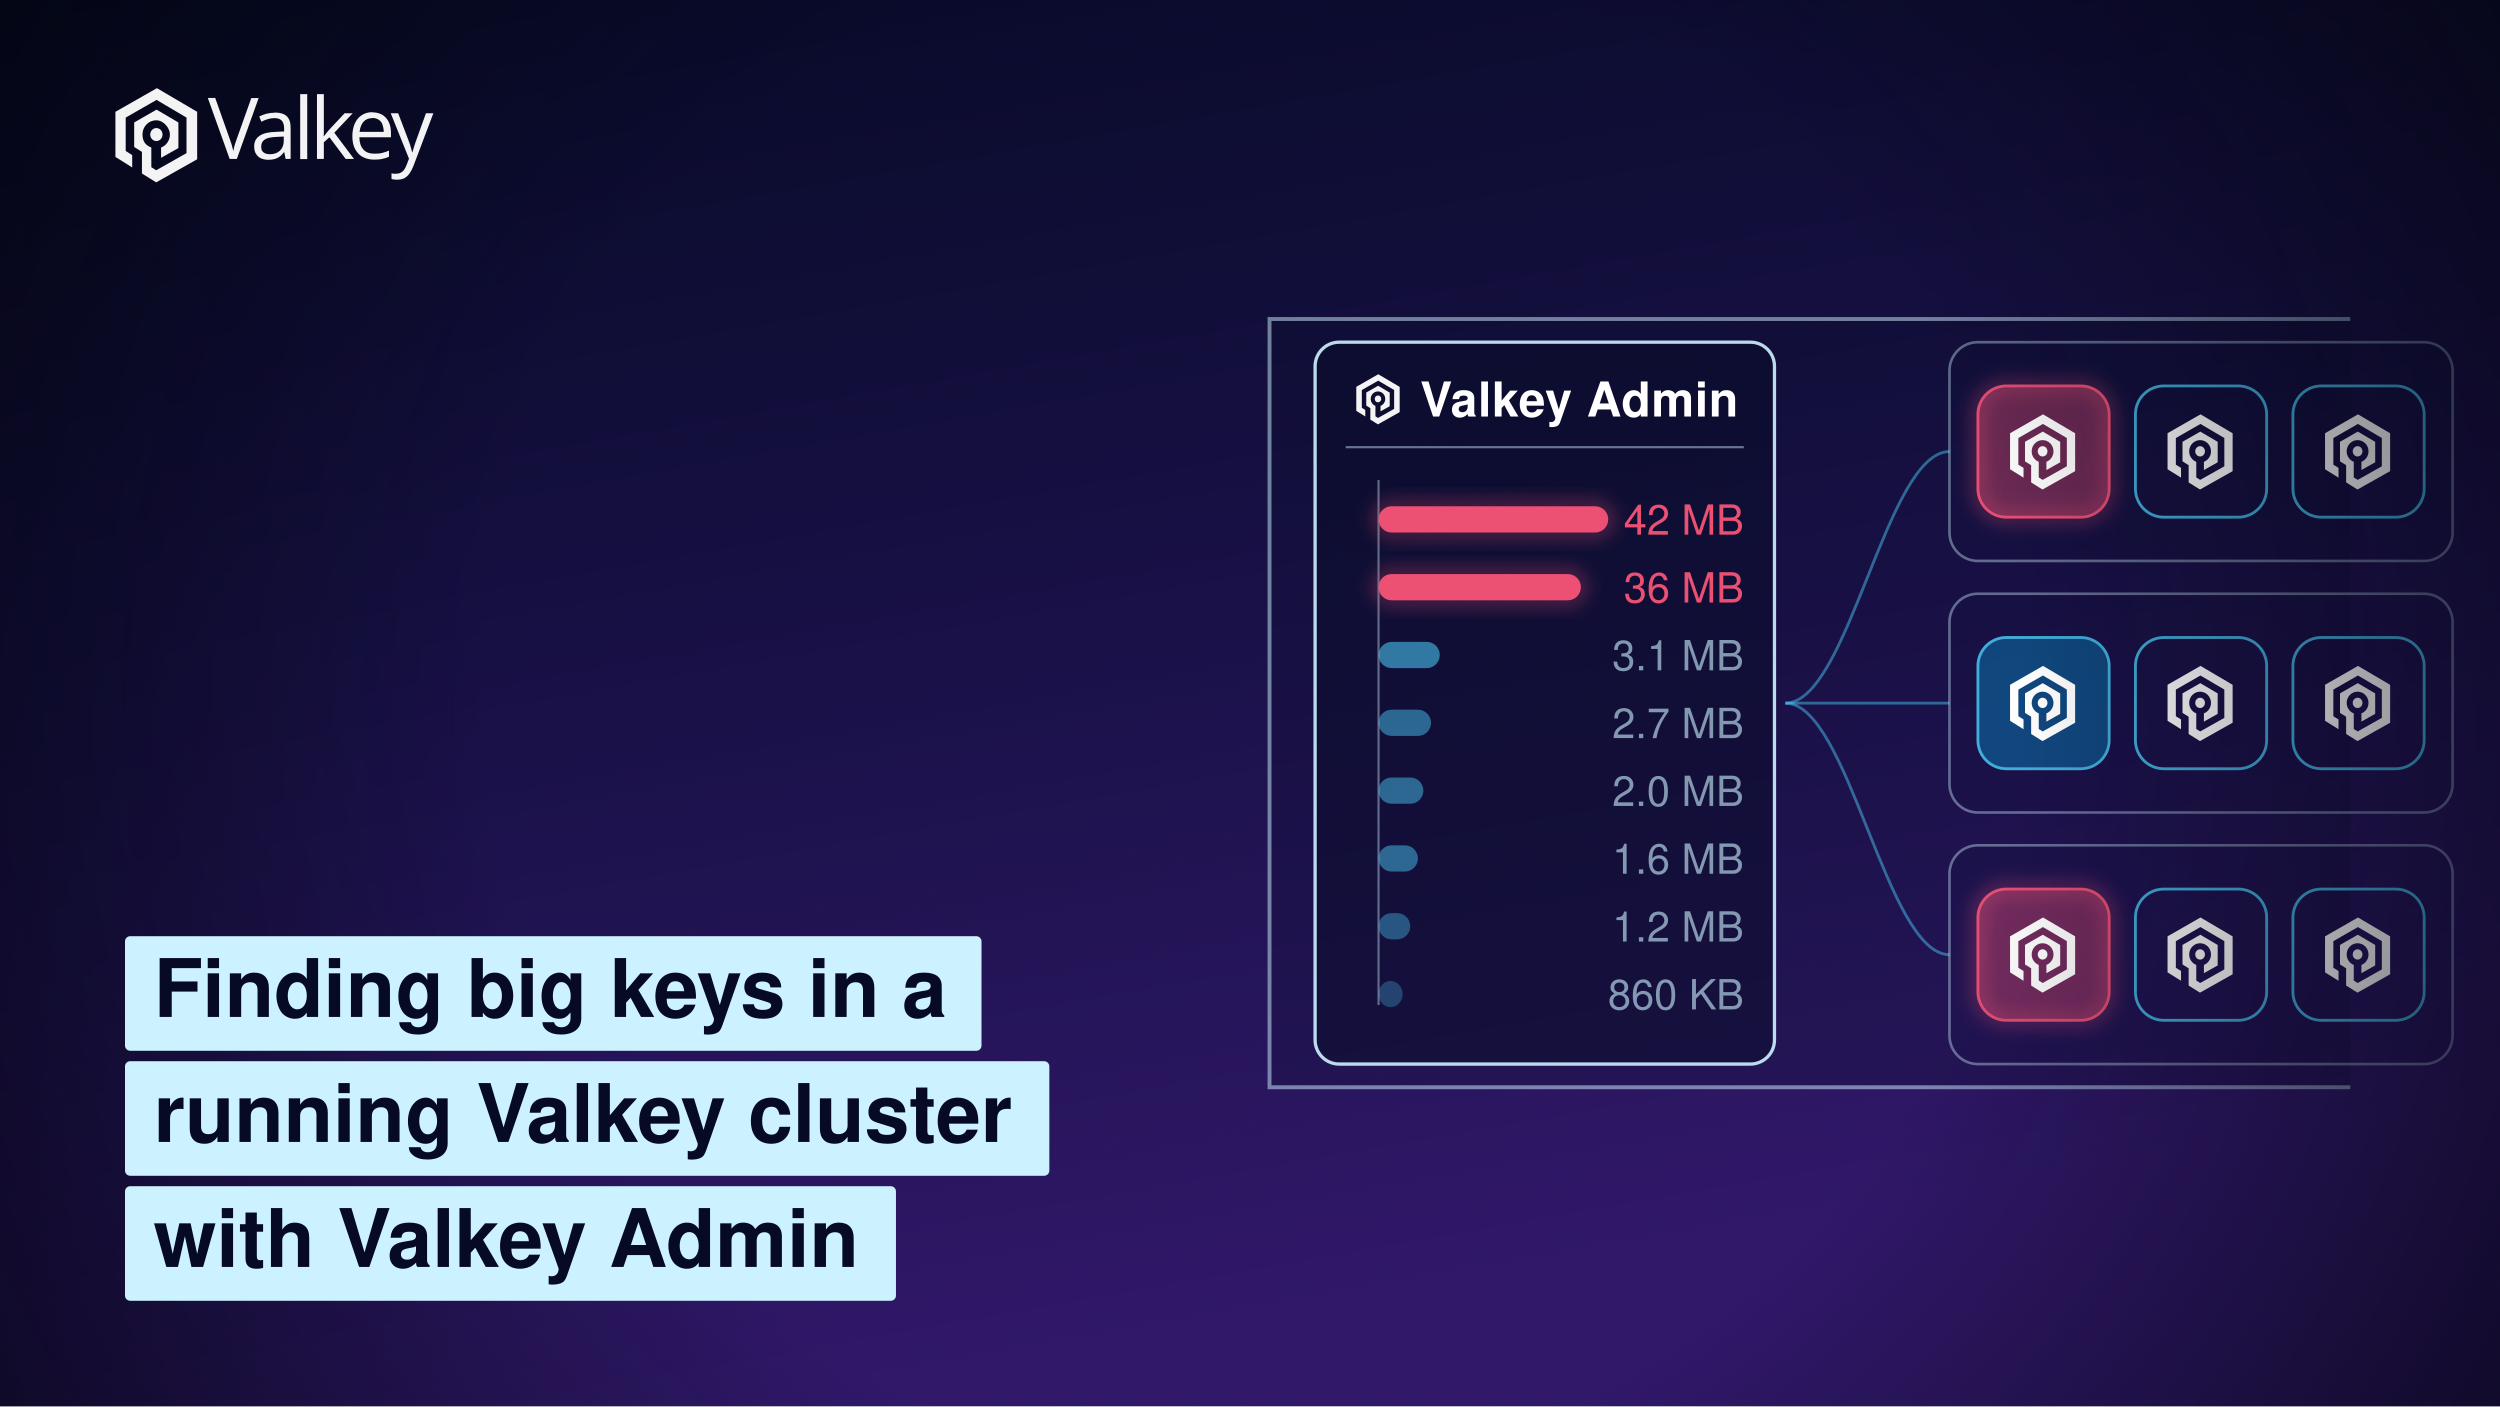
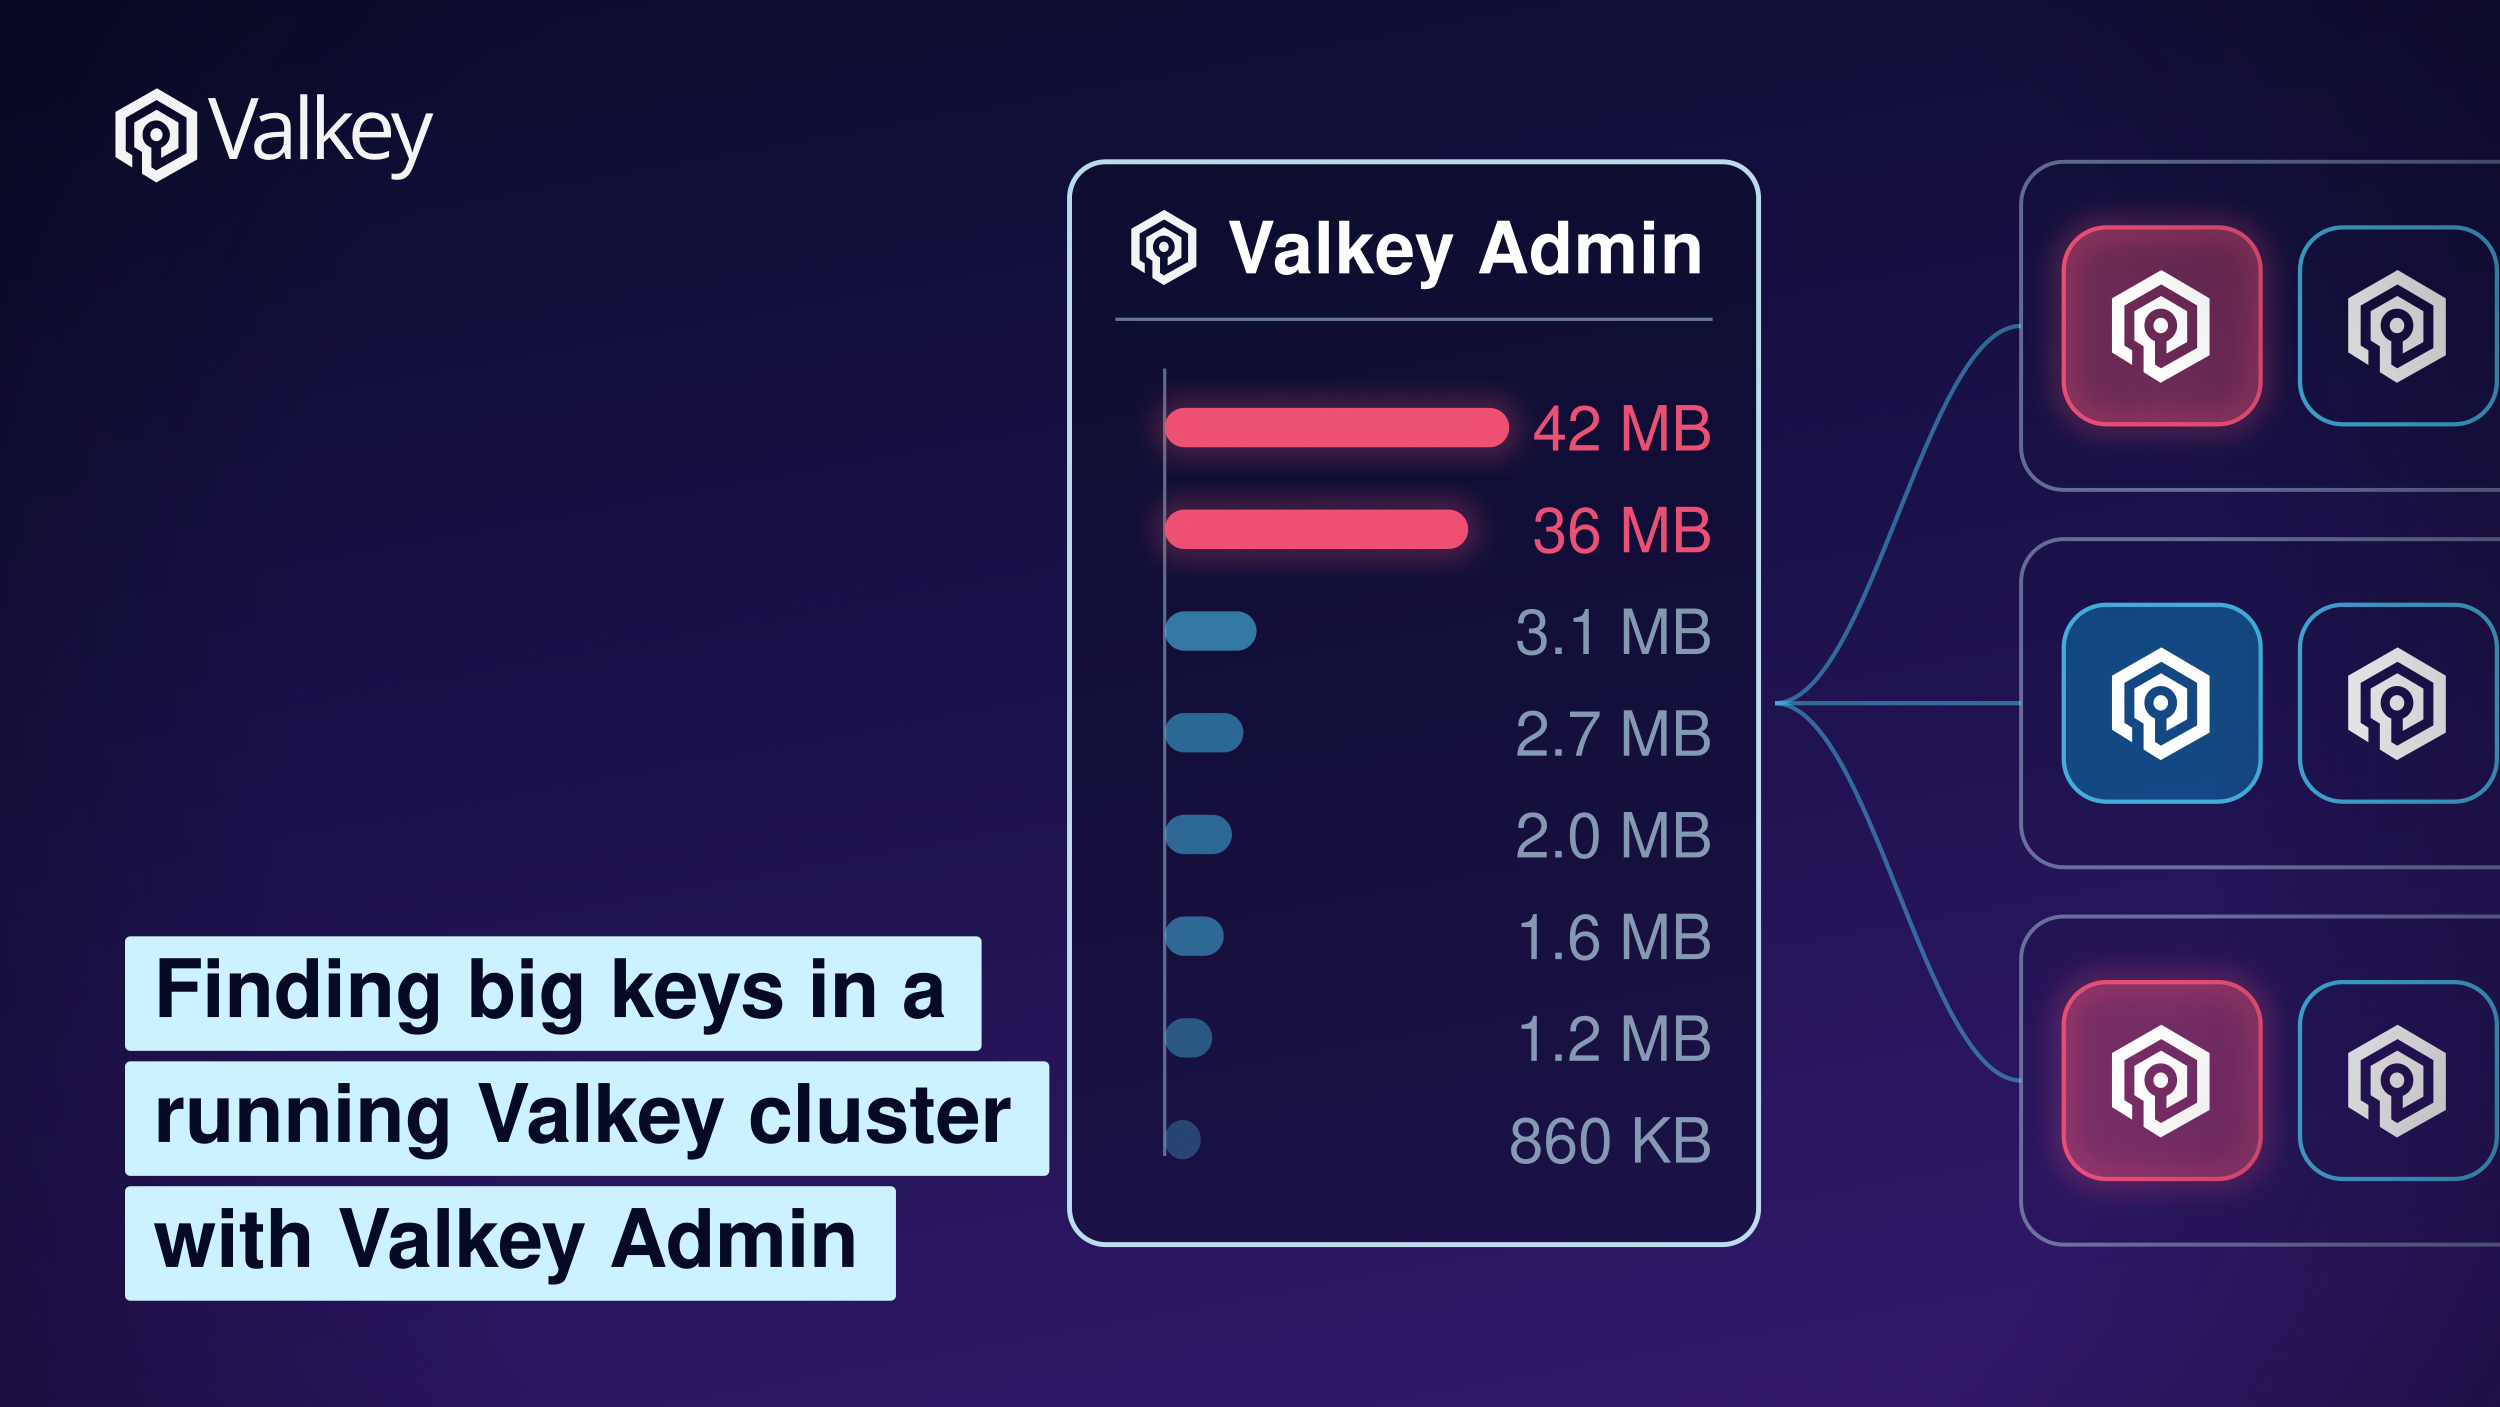
- <svg xmlns="http://www.w3.org/2000/svg" width="1920" height="1080" viewBox="0 0 1920 1080">
+ <svg xmlns="http://www.w3.org/2000/svg" width="1920" height="1080" viewBox="198.1 111.4 1523.8 857.1">
  <defs>
    <linearGradient id="sky" x1="0" y1="0" x2="0.32" y2="1">
      <stop offset="0" stop-color="#060A24" />
      <stop offset="0.48" stop-color="#171043" />
      <stop offset="1" stop-color="#301868" />
    </linearGradient>
    <radialGradient id="vignette" gradientUnits="userSpaceOnUse" cx="960" cy="540" r="1180">
      <stop offset="0.5" stop-color="#03040F" stop-opacity="0" />
      <stop offset="1" stop-color="#03040F" stop-opacity="0.8" />
    </radialGradient>
    <radialGradient id="scrim">
      <stop offset="0" stop-color="#060A24" stop-opacity="0.72" />
      <stop offset="0.6" stop-color="#060A24" stop-opacity="0.45" />
      <stop offset="1" stop-color="#060A24" stop-opacity="0" />
    </radialGradient>
    <filter id="grain" x="0" y="0" width="100%" height="100%">
      <feTurbulence type="fractalNoise" baseFrequency="0.85" numOctaves="4" stitchTiles="stitch" />
      <feColorMatrix type="saturate" values="0" />
    </filter>
    <radialGradient id="h-cyan">
      <stop offset="0" stop-color="#46BDE9" stop-opacity="0.75" />
      <stop offset="0.4" stop-color="#46BDE9" stop-opacity="0.22" />
      <stop offset="1" stop-color="#46BDE9" stop-opacity="0" />
    </radialGradient>
    <radialGradient id="h-ice">
      <stop offset="0" stop-color="#CCF1FF" stop-opacity="0.75" />
      <stop offset="0.4" stop-color="#CCF1FF" stop-opacity="0.22" />
      <stop offset="1" stop-color="#CCF1FF" stop-opacity="0" />
    </radialGradient>
    <radialGradient id="h-mint">
      <stop offset="0" stop-color="#2CD5C4" stop-opacity="0.75" />
      <stop offset="0.4" stop-color="#2CD5C4" stop-opacity="0.22" />
      <stop offset="1" stop-color="#2CD5C4" stop-opacity="0" />
    </radialGradient>
    <radialGradient id="h-coral">
      <stop offset="0" stop-color="#F65275" stop-opacity="0.75" />
      <stop offset="0.4" stop-color="#F65275" stop-opacity="0.22" />
      <stop offset="1" stop-color="#F65275" stop-opacity="0" />
    </radialGradient>
    <radialGradient id="h-violet">
      <stop offset="0" stop-color="#963CBD" stop-opacity="0.75" />
      <stop offset="0.4" stop-color="#963CBD" stop-opacity="0.22" />
      <stop offset="1" stop-color="#963CBD" stop-opacity="0" />
    </radialGradient>
    <radialGradient id="h-gold">
      <stop offset="0" stop-color="#FFB81C" stop-opacity="0.75" />
      <stop offset="0.4" stop-color="#FFB81C" stop-opacity="0.22" />
      <stop offset="1" stop-color="#FFB81C" stop-opacity="0" />
    </radialGradient>
    <filter id="blur3" x="-70%" y="-70%" width="240%" height="240%">
      <feGaussianBlur stdDeviation="3" />
    </filter>
    <filter id="blur8" x="-70%" y="-70%" width="240%" height="240%">
      <feGaussianBlur stdDeviation="8" />
    </filter>
    <filter id="blur18" x="-70%" y="-70%" width="240%" height="240%">
      <feGaussianBlur stdDeviation="18" />
    </filter>
    <filter id="blur40" x="-70%" y="-70%" width="240%" height="240%">
      <feGaussianBlur stdDeviation="40" />
    </filter>
  </defs>
  <rect width="1920" height="1080" fill="url(#sky)" />
-   <g>
-     <rect x="975" y="245" width="830" height="590" fill="#060A24" fill-opacity="0.2" />
-     <path d="M 1805 245 L 975 245 L 975 835 L 1805 835" fill="none" stroke="#CCF1FF" stroke-width="3" opacity="0.5" />
-   </g>
-   <g transform="translate(640.4 86.4) scale(0.84)">
+   <g transform="translate(410 0) scale(1)">
    <g>
      <path d="M 870 540 C 928 540 962 310 1020 310" fill="none" stroke="#46BDE9" stroke-width="2.6" opacity="0.5" />
      <path d="M 870 540 C 928 540 962 540 1020 540" fill="none" stroke="#46BDE9" stroke-width="2.6" opacity="0.5" />
      <path d="M 870 540 C 928 540 962 770 1020 770" fill="none" stroke="#46BDE9" stroke-width="2.6" opacity="0.5" />
    </g>
    <g>
      <rect x="1020" y="210" width="460" height="200" rx="26" fill="#060A24" fill-opacity="0.22" stroke="#CCF1FF" stroke-width="2.4" opacity="0.4" />
      <rect x="1020" y="440" width="460" height="200" rx="26" fill="#060A24" fill-opacity="0.22" stroke="#CCF1FF" stroke-width="2.4" opacity="0.4" />
      <rect x="1020" y="670" width="460" height="200" rx="26" fill="#060A24" fill-opacity="0.22" stroke="#CCF1FF" stroke-width="2.4" opacity="0.4" />
    </g>
    <g>
      <rect x="1046" y="250" width="120" height="120" rx="26" fill="none" stroke="#F65275" stroke-width="12" opacity="0.32" filter="url(#blur8)" />
      <rect x="1046" y="250" width="120" height="120" rx="26" fill="#F65275" fill-opacity="0.42" stroke="#F65275" stroke-width="2.6" opacity="0.9" />
      <g transform="translate(1074.4 274) scale(0.9863)">
        <path d="M 13.482 60.695 L 0.998 52.884 L 0.998 19.503 L 31.528 2.001 L 61.318 19.532 L 61.318 54.645 L 31.055 71.689 L 20.548 65.116 L 20.548 51.041 L 20.548 49.12 L 14.852 45.556 L 14.852 27.453 L 31.346 17.997 L 47.464 27.482 L 47.464 46.451 L 34.703 53.638 L 34.703 45.999 C 38.529 44.526 41.274 40.739 41.274 36.27 C 41.274 30.511 36.713 25.884 31.158 25.884 C 25.603 25.884 21.042 30.511 21.042 36.27 C 21.042 40.739 23.787 44.526 27.612 45.999 L 27.612 60.474 L 31.261 62.756 L 53.635 50.155 L 53.635 23.925 L 31.477 10.885 L 8.681 23.954 L 8.681 48.629 L 13.482 51.633 L 13.482 60.695 Z M 31.158 31.498 C 33.672 31.498 35.66 33.664 35.66 36.27 C 35.66 38.877 33.672 41.043 31.158 41.043 C 28.644 41.043 26.656 38.877 26.656 36.27 C 26.656 33.664 28.644 31.498 31.158 31.498 Z" fill="#FFFFFF" fill-rule="evenodd" />
      </g>
      <rect x="1190" y="250" width="120" height="120" rx="26" fill="#00A3E0" fill-opacity="0" stroke="#46BDE9" stroke-width="2.6" opacity="0.9" />
      <g transform="translate(1218.4 274) scale(0.9863)">
        <path d="M 13.482 60.695 L 0.998 52.884 L 0.998 19.503 L 31.528 2.001 L 61.318 19.532 L 61.318 54.645 L 31.055 71.689 L 20.548 65.116 L 20.548 51.041 L 20.548 49.12 L 14.852 45.556 L 14.852 27.453 L 31.346 17.997 L 47.464 27.482 L 47.464 46.451 L 34.703 53.638 L 34.703 45.999 C 38.529 44.526 41.274 40.739 41.274 36.27 C 41.274 30.511 36.713 25.884 31.158 25.884 C 25.603 25.884 21.042 30.511 21.042 36.27 C 21.042 40.739 23.787 44.526 27.612 45.999 L 27.612 60.474 L 31.261 62.756 L 53.635 50.155 L 53.635 23.925 L 31.477 10.885 L 8.681 23.954 L 8.681 48.629 L 13.482 51.633 L 13.482 60.695 Z M 31.158 31.498 C 33.672 31.498 35.66 33.664 35.66 36.27 C 35.66 38.877 33.672 41.043 31.158 41.043 C 28.644 41.043 26.656 38.877 26.656 36.27 C 26.656 33.664 28.644 31.498 31.158 31.498 Z" fill="#FFFFFF" fill-rule="evenodd" />
      </g>
      <rect x="1334" y="250" width="120" height="120" rx="26" fill="#00A3E0" fill-opacity="0" stroke="#46BDE9" stroke-width="2.6" opacity="0.9" />
      <g transform="translate(1362.4 274) scale(0.9863)">
        <path d="M 13.482 60.695 L 0.998 52.884 L 0.998 19.503 L 31.528 2.001 L 61.318 19.532 L 61.318 54.645 L 31.055 71.689 L 20.548 65.116 L 20.548 51.041 L 20.548 49.12 L 14.852 45.556 L 14.852 27.453 L 31.346 17.997 L 47.464 27.482 L 47.464 46.451 L 34.703 53.638 L 34.703 45.999 C 38.529 44.526 41.274 40.739 41.274 36.27 C 41.274 30.511 36.713 25.884 31.158 25.884 C 25.603 25.884 21.042 30.511 21.042 36.27 C 21.042 40.739 23.787 44.526 27.612 45.999 L 27.612 60.474 L 31.261 62.756 L 53.635 50.155 L 53.635 23.925 L 31.477 10.885 L 8.681 23.954 L 8.681 48.629 L 13.482 51.633 L 13.482 60.695 Z M 31.158 31.498 C 33.672 31.498 35.66 33.664 35.66 36.27 C 35.66 38.877 33.672 41.043 31.158 41.043 C 28.644 41.043 26.656 38.877 26.656 36.27 C 26.656 33.664 28.644 31.498 31.158 31.498 Z" fill="#FFFFFF" fill-rule="evenodd" />
      </g>
      <rect x="1046" y="480" width="120" height="120" rx="26" fill="#00A3E0" fill-opacity="0.4" stroke="#46BDE9" stroke-width="2.6" opacity="0.9" />
      <g transform="translate(1074.4 504) scale(0.9863)">
        <path d="M 13.482 60.695 L 0.998 52.884 L 0.998 19.503 L 31.528 2.001 L 61.318 19.532 L 61.318 54.645 L 31.055 71.689 L 20.548 65.116 L 20.548 51.041 L 20.548 49.12 L 14.852 45.556 L 14.852 27.453 L 31.346 17.997 L 47.464 27.482 L 47.464 46.451 L 34.703 53.638 L 34.703 45.999 C 38.529 44.526 41.274 40.739 41.274 36.27 C 41.274 30.511 36.713 25.884 31.158 25.884 C 25.603 25.884 21.042 30.511 21.042 36.27 C 21.042 40.739 23.787 44.526 27.612 45.999 L 27.612 60.474 L 31.261 62.756 L 53.635 50.155 L 53.635 23.925 L 31.477 10.885 L 8.681 23.954 L 8.681 48.629 L 13.482 51.633 L 13.482 60.695 Z M 31.158 31.498 C 33.672 31.498 35.66 33.664 35.66 36.27 C 35.66 38.877 33.672 41.043 31.158 41.043 C 28.644 41.043 26.656 38.877 26.656 36.27 C 26.656 33.664 28.644 31.498 31.158 31.498 Z" fill="#FFFFFF" fill-rule="evenodd" />
      </g>
      <rect x="1190" y="480" width="120" height="120" rx="26" fill="#00A3E0" fill-opacity="0" stroke="#46BDE9" stroke-width="2.6" opacity="0.9" />
      <g transform="translate(1218.4 504) scale(0.9863)">
        <path d="M 13.482 60.695 L 0.998 52.884 L 0.998 19.503 L 31.528 2.001 L 61.318 19.532 L 61.318 54.645 L 31.055 71.689 L 20.548 65.116 L 20.548 51.041 L 20.548 49.12 L 14.852 45.556 L 14.852 27.453 L 31.346 17.997 L 47.464 27.482 L 47.464 46.451 L 34.703 53.638 L 34.703 45.999 C 38.529 44.526 41.274 40.739 41.274 36.27 C 41.274 30.511 36.713 25.884 31.158 25.884 C 25.603 25.884 21.042 30.511 21.042 36.27 C 21.042 40.739 23.787 44.526 27.612 45.999 L 27.612 60.474 L 31.261 62.756 L 53.635 50.155 L 53.635 23.925 L 31.477 10.885 L 8.681 23.954 L 8.681 48.629 L 13.482 51.633 L 13.482 60.695 Z M 31.158 31.498 C 33.672 31.498 35.66 33.664 35.66 36.27 C 35.66 38.877 33.672 41.043 31.158 41.043 C 28.644 41.043 26.656 38.877 26.656 36.27 C 26.656 33.664 28.644 31.498 31.158 31.498 Z" fill="#FFFFFF" fill-rule="evenodd" />
      </g>
      <rect x="1334" y="480" width="120" height="120" rx="26" fill="#00A3E0" fill-opacity="0" stroke="#46BDE9" stroke-width="2.6" opacity="0.9" />
      <g transform="translate(1362.4 504) scale(0.9863)">
        <path d="M 13.482 60.695 L 0.998 52.884 L 0.998 19.503 L 31.528 2.001 L 61.318 19.532 L 61.318 54.645 L 31.055 71.689 L 20.548 65.116 L 20.548 51.041 L 20.548 49.12 L 14.852 45.556 L 14.852 27.453 L 31.346 17.997 L 47.464 27.482 L 47.464 46.451 L 34.703 53.638 L 34.703 45.999 C 38.529 44.526 41.274 40.739 41.274 36.27 C 41.274 30.511 36.713 25.884 31.158 25.884 C 25.603 25.884 21.042 30.511 21.042 36.27 C 21.042 40.739 23.787 44.526 27.612 45.999 L 27.612 60.474 L 31.261 62.756 L 53.635 50.155 L 53.635 23.925 L 31.477 10.885 L 8.681 23.954 L 8.681 48.629 L 13.482 51.633 L 13.482 60.695 Z M 31.158 31.498 C 33.672 31.498 35.66 33.664 35.66 36.27 C 35.66 38.877 33.672 41.043 31.158 41.043 C 28.644 41.043 26.656 38.877 26.656 36.27 C 26.656 33.664 28.644 31.498 31.158 31.498 Z" fill="#FFFFFF" fill-rule="evenodd" />
      </g>
      <rect x="1046" y="710" width="120" height="120" rx="26" fill="none" stroke="#F65275" stroke-width="12" opacity="0.32" filter="url(#blur8)" />
      <rect x="1046" y="710" width="120" height="120" rx="26" fill="#F65275" fill-opacity="0.42" stroke="#F65275" stroke-width="2.6" opacity="0.9" />
      <g transform="translate(1074.4 734) scale(0.9863)">
        <path d="M 13.482 60.695 L 0.998 52.884 L 0.998 19.503 L 31.528 2.001 L 61.318 19.532 L 61.318 54.645 L 31.055 71.689 L 20.548 65.116 L 20.548 51.041 L 20.548 49.12 L 14.852 45.556 L 14.852 27.453 L 31.346 17.997 L 47.464 27.482 L 47.464 46.451 L 34.703 53.638 L 34.703 45.999 C 38.529 44.526 41.274 40.739 41.274 36.27 C 41.274 30.511 36.713 25.884 31.158 25.884 C 25.603 25.884 21.042 30.511 21.042 36.27 C 21.042 40.739 23.787 44.526 27.612 45.999 L 27.612 60.474 L 31.261 62.756 L 53.635 50.155 L 53.635 23.925 L 31.477 10.885 L 8.681 23.954 L 8.681 48.629 L 13.482 51.633 L 13.482 60.695 Z M 31.158 31.498 C 33.672 31.498 35.66 33.664 35.66 36.27 C 35.66 38.877 33.672 41.043 31.158 41.043 C 28.644 41.043 26.656 38.877 26.656 36.27 C 26.656 33.664 28.644 31.498 31.158 31.498 Z" fill="#FFFFFF" fill-rule="evenodd" />
      </g>
      <rect x="1190" y="710" width="120" height="120" rx="26" fill="#00A3E0" fill-opacity="0" stroke="#46BDE9" stroke-width="2.6" opacity="0.9" />
      <g transform="translate(1218.4 734) scale(0.9863)">
        <path d="M 13.482 60.695 L 0.998 52.884 L 0.998 19.503 L 31.528 2.001 L 61.318 19.532 L 61.318 54.645 L 31.055 71.689 L 20.548 65.116 L 20.548 51.041 L 20.548 49.12 L 14.852 45.556 L 14.852 27.453 L 31.346 17.997 L 47.464 27.482 L 47.464 46.451 L 34.703 53.638 L 34.703 45.999 C 38.529 44.526 41.274 40.739 41.274 36.27 C 41.274 30.511 36.713 25.884 31.158 25.884 C 25.603 25.884 21.042 30.511 21.042 36.27 C 21.042 40.739 23.787 44.526 27.612 45.999 L 27.612 60.474 L 31.261 62.756 L 53.635 50.155 L 53.635 23.925 L 31.477 10.885 L 8.681 23.954 L 8.681 48.629 L 13.482 51.633 L 13.482 60.695 Z M 31.158 31.498 C 33.672 31.498 35.66 33.664 35.66 36.27 C 35.66 38.877 33.672 41.043 31.158 41.043 C 28.644 41.043 26.656 38.877 26.656 36.27 C 26.656 33.664 28.644 31.498 31.158 31.498 Z" fill="#FFFFFF" fill-rule="evenodd" />
      </g>
      <rect x="1334" y="710" width="120" height="120" rx="26" fill="#00A3E0" fill-opacity="0" stroke="#46BDE9" stroke-width="2.6" opacity="0.9" />
      <g transform="translate(1362.4 734) scale(0.9863)">
        <path d="M 13.482 60.695 L 0.998 52.884 L 0.998 19.503 L 31.528 2.001 L 61.318 19.532 L 61.318 54.645 L 31.055 71.689 L 20.548 65.116 L 20.548 51.041 L 20.548 49.12 L 14.852 45.556 L 14.852 27.453 L 31.346 17.997 L 47.464 27.482 L 47.464 46.451 L 34.703 53.638 L 34.703 45.999 C 38.529 44.526 41.274 40.739 41.274 36.27 C 41.274 30.511 36.713 25.884 31.158 25.884 C 25.603 25.884 21.042 30.511 21.042 36.27 C 21.042 40.739 23.787 44.526 27.612 45.999 L 27.612 60.474 L 31.261 62.756 L 53.635 50.155 L 53.635 23.925 L 31.477 10.885 L 8.681 23.954 L 8.681 48.629 L 13.482 51.633 L 13.482 60.695 Z M 31.158 31.498 C 33.672 31.498 35.66 33.664 35.66 36.27 C 35.66 38.877 33.672 41.043 31.158 41.043 C 28.644 41.043 26.656 38.877 26.656 36.27 C 26.656 33.664 28.644 31.498 31.158 31.498 Z" fill="#FFFFFF" fill-rule="evenodd" />
      </g>
    </g>
    <g>
      <rect x="440" y="210" width="420" height="660" rx="22" fill="#060A24" fill-opacity="0.5" stroke="#CCF1FF" stroke-width="3" opacity="0.9" />
      <line x1="468" y1="306" x2="832" y2="306" stroke="#CCF1FF" stroke-width="2" opacity="0.45" />
      <g opacity="0.95">
        <g transform="translate(477 238) scale(0.6575)">
          <path d="M 13.482 60.695 L 0.998 52.884 L 0.998 19.503 L 31.528 2.001 L 61.318 19.532 L 61.318 54.645 L 31.055 71.689 L 20.548 65.116 L 20.548 51.041 L 20.548 49.12 L 14.852 45.556 L 14.852 27.453 L 31.346 17.997 L 47.464 27.482 L 47.464 46.451 L 34.703 53.638 L 34.703 45.999 C 38.529 44.526 41.274 40.739 41.274 36.27 C 41.274 30.511 36.713 25.884 31.158 25.884 C 25.603 25.884 21.042 30.511 21.042 36.27 C 21.042 40.739 23.787 44.526 27.612 45.999 L 27.612 60.474 L 31.261 62.756 L 53.635 50.155 L 53.635 23.925 L 31.477 10.885 L 8.681 23.954 L 8.681 48.629 L 13.482 51.633 L 13.482 60.695 Z M 31.158 31.498 C 33.672 31.498 35.66 33.664 35.66 36.27 C 35.66 38.877 33.672 41.043 31.158 41.043 C 28.644 41.043 26.656 38.877 26.656 36.27 C 26.656 33.664 28.644 31.498 31.158 31.498 Z" fill="#FFFFFF" fill-rule="evenodd" />
        </g>
      </g>
      <text x="536" y="278" fill="#FFFFFF" font-family="Helvetica Neue, Helvetica, Arial, sans-serif" font-size="44" font-weight="600" letter-spacing="0.6">Valkey Admin</text>
      <line x1="498" y1="336" x2="498" y2="816" stroke="#CCF1FF" stroke-width="2" opacity="0.4" />
    </g>
    <g>
      <rect x="498" y="360" width="210" height="24" rx="12" fill="none" stroke="#F65275" stroke-width="12" opacity="0.32" filter="url(#blur8)" />
      <rect x="498" y="360" width="210" height="24" rx="12" fill="#F65275" opacity="0.95" />
      <text x="832" y="386" fill="#F65275" text-anchor="end" font-family="Helvetica Neue, Helvetica, Arial, sans-serif" font-size="38" font-weight="500" opacity="0.95">42 MB</text>
      <rect x="498" y="422" width="185" height="24" rx="12" fill="none" stroke="#F65275" stroke-width="12" opacity="0.32" filter="url(#blur8)" />
      <rect x="498" y="422" width="185" height="24" rx="12" fill="#F65275" opacity="0.95" />
      <text x="832" y="448" fill="#F65275" text-anchor="end" font-family="Helvetica Neue, Helvetica, Arial, sans-serif" font-size="38" font-weight="500" opacity="0.95">36 MB</text>
      <rect x="498" y="484" width="56" height="24" rx="12" fill="#46BDE9" opacity="0.6" />
      <text x="832" y="510" fill="#CCF1FF" text-anchor="end" font-family="Helvetica Neue, Helvetica, Arial, sans-serif" font-size="38" font-weight="500" opacity="0.6">3.1 MB</text>
      <rect x="498" y="546" width="48" height="24" rx="12" fill="#46BDE9" opacity="0.5" />
      <text x="832" y="572" fill="#CCF1FF" text-anchor="end" font-family="Helvetica Neue, Helvetica, Arial, sans-serif" font-size="38" font-weight="500" opacity="0.6">2.7 MB</text>
      <rect x="498" y="608" width="41" height="24" rx="12" fill="#46BDE9" opacity="0.5" />
      <text x="832" y="634" fill="#CCF1FF" text-anchor="end" font-family="Helvetica Neue, Helvetica, Arial, sans-serif" font-size="38" font-weight="500" opacity="0.6">2.0 MB</text>
      <rect x="498" y="670" width="36" height="24" rx="12" fill="#46BDE9" opacity="0.5" />
      <text x="832" y="696" fill="#CCF1FF" text-anchor="end" font-family="Helvetica Neue, Helvetica, Arial, sans-serif" font-size="38" font-weight="500" opacity="0.6">1.6 MB</text>
      <rect x="498" y="732" width="29" height="24" rx="12" fill="#46BDE9" opacity="0.4" />
      <text x="832" y="758" fill="#CCF1FF" text-anchor="end" font-family="Helvetica Neue, Helvetica, Arial, sans-serif" font-size="38" font-weight="500" opacity="0.6">1.2 MB</text>
      <rect x="498" y="794" width="22" height="24" rx="12" fill="#46BDE9" opacity="0.3" />
      <text x="832" y="820" fill="#CCF1FF" text-anchor="end" font-family="Helvetica Neue, Helvetica, Arial, sans-serif" font-size="38" font-weight="500" opacity="0.6">860 KB</text>
    </g>
  </g>
  <rect width="1920" height="1080" fill="url(#vignette)" />
  <rect width="1920" height="1080" filter="url(#grain)" opacity="0.055" style="mix-blend-mode:overlay" />
  <g opacity="0.95">
-     <g transform="translate(80.6 59.4) scale(1.38583)">
+     <g transform="translate(262.1 158.6) scale(1.09986)">
      <path d="M15.2,50l-9.4-5.9v-25L28.8,6l22.3,13.1v26.3l-22.7,12.8-7.9-4.9v-12l-4.3-2.7v-13.6l12.4-7.1,12.1,7.1v14.2l-9.6,5.4v-5.7c2.9-1.1,4.9-3.9,4.9-7.3s-3.4-7.8-7.6-7.8-7.6,3.5-7.6,7.8,2.1,6.2,4.9,7.3v10.9l2.7,1.7,16.8-9.5v-19.7l-16.6-9.8-17.1,9.8v18.5l3.6,2.3v6.8ZM28.5,28.1c1.9,0,3.4,1.6,3.4,3.6s-1.5,3.6-3.4,3.6-3.4-1.6-3.4-3.6,1.5-3.6,3.4-3.6Z" fill="#FFFFFF" fill-rule="evenodd" />
      <path d="M85.2,11.4l-12.1,33.8h-4l-12.1-33.8h4.1l7.9,22.3c.3.9.6,1.8.9,2.6.3.8.5,1.6.7,2.4.2.8.4,1.5.5,2.2.2-.7.3-1.4.5-2.2.2-.8.4-1.6.7-2.4.3-.8.6-1.7.9-2.6l7.9-22.2h4.2Z" fill="#FFFFFF" />
      <path d="M94,19.5c3,0,5.3.7,6.7,2,1.5,1.4,2.2,3.5,2.2,6.5v17.2h-2.8l-.7-3.7h-.2c-.7.9-1.4,1.7-2.2,2.3-.8.6-1.7,1.1-2.7,1.4-1,.3-2.2.5-3.7.5s-2.9-.3-4.1-.8c-1.2-.5-2.1-1.4-2.8-2.5-.7-1.1-1-2.5-1-4.2,0-2.5,1-4.5,3-5.8,2-1.4,5.1-2.1,9.2-2.2l4.4-.2v-1.5c0-2.2-.5-3.7-1.4-4.6-.9-.9-2.3-1.3-4-1.3-1.3,0-2.6.2-3.8.6-1.2.4-2.3.8-3.4,1.4l-1.2-2.9c1.1-.6,2.5-1.1,3.9-1.5,1.5-.4,3-.6,4.7-.6h0ZM99.1,32.8l-3.9.2c-3.2.1-5.4.6-6.7,1.5s-1.9,2.2-1.9,3.9.4,2.5,1.3,3.2c.9.7,2,1,3.5,1,2.3,0,4.1-.6,5.5-1.9s2.2-3.1,2.2-5.6v-2.3Z" fill="#FFFFFF" />
      <path d="M112.1,45.3h-3.9V9.3h3.9v36Z" fill="#FFFFFF" />
      <path d="M121.3,9.3v18.7c0,.6,0,1.4,0,2.3,0,.9,0,1.7-.1,2.3h.2c.3-.4.8-1,1.4-1.8.6-.8,1.2-1.4,1.6-1.9l8.4-9h4.5l-10.2,10.8,10.9,14.5h-4.6l-9-12-3.1,2.8v9.2h-3.8V9.3h3.8Z" fill="#FFFFFF" />
      <path d="M148.2,19.4c2.2,0,4,.5,5.6,1.4,1.5,1,2.7,2.3,3.5,4,.8,1.7,1.2,3.7,1.2,6v2.4h-17.5c0,3,.8,5.2,2.2,6.8s3.5,2.3,6.1,2.3,3-.1,4.3-.4c1.2-.3,2.5-.7,3.8-1.3v3.4c-1.3.6-2.6,1-3.8,1.2-1.2.3-2.7.4-4.4.4-2.4,0-4.6-.5-6.4-1.5-1.8-1-3.2-2.5-4.2-4.4-1-1.9-1.5-4.3-1.5-7.1,0-2.7.5-5.1,1.4-7.1.9-2,2.2-3.5,3.9-4.6,1.7-1.1,3.7-1.6,5.9-1.6h0ZM148.2,22.6c-2.1,0-3.7.7-4.9,2-1.2,1.3-1.9,3.2-2.2,5.6h13.4c0-1.5-.3-2.8-.7-4-.4-1.2-1.1-2.1-2.1-2.7-.9-.6-2.1-1-3.6-1Z" fill="#FFFFFF" />
      <path d="M158.4,19.9h4.1l5.6,14.7c.3.9.6,1.7.9,2.5.3.8.5,1.5.7,2.3.2.7.4,1.4.5,2.1h.2c.2-.8.5-1.8.9-3,.4-1.3.8-2.6,1.3-3.9l5.3-14.7h4.1l-11,29.1c-.6,1.6-1.3,2.9-2.1,4.1-.8,1.2-1.7,2-2.8,2.7-1.1.6-2.5.9-4,.9s-1.4,0-1.9-.1c-.6,0-1-.2-1.4-.3v-3.1c.3,0,.7.1,1.2.2.5,0,1,0,1.5,0,1,0,1.8-.2,2.5-.6.7-.4,1.3-.9,1.8-1.6.5-.7.9-1.5,1.3-2.5l1.4-3.6-10.2-25.4Z" fill="#FFFFFF" />
    </g>
  </g>
  <g>
-     <rect x="96" y="719" width="657.8" height="88" rx="4" fill="#CCF1FF" />
-     <text x="118" y="781" fill="#060A24" font-family="Helvetica Neue, Helvetica, Arial, sans-serif" font-size="62" font-weight="600">Finding big keys in a</text>
-     <rect x="96" y="815" width="709.9" height="88" rx="4" fill="#CCF1FF" />
-     <text x="118" y="877" fill="#060A24" font-family="Helvetica Neue, Helvetica, Arial, sans-serif" font-size="62" font-weight="600">running Valkey cluster</text>
-     <rect x="96" y="911" width="592.1" height="88" rx="4" fill="#CCF1FF" />
-     <text x="118" y="973" fill="#060A24" font-family="Helvetica Neue, Helvetica, Arial, sans-serif" font-size="62" font-weight="600">with Valkey Admin</text>
+     <rect x="274.3" y="682.1" width="522.1" height="69.8" rx="3.2" fill="#CCF1FF" />
+     <text x="291.7" y="731.3" fill="#060A24" font-family="Helvetica Neue, Helvetica, Arial, sans-serif" font-size="49.2" font-weight="600">Finding big keys in a</text>
+     <rect x="274.3" y="758.3" width="563.4" height="69.8" rx="3.2" fill="#CCF1FF" />
+     <text x="291.7" y="807.4" fill="#060A24" font-family="Helvetica Neue, Helvetica, Arial, sans-serif" font-size="49.2" font-weight="600">running Valkey cluster</text>
+     <rect x="274.3" y="834.4" width="469.9" height="69.8" rx="3.2" fill="#CCF1FF" />
+     <text x="291.7" y="883.6" fill="#060A24" font-family="Helvetica Neue, Helvetica, Arial, sans-serif" font-size="49.2" font-weight="600">with Valkey Admin</text>
  </g>
</svg>
